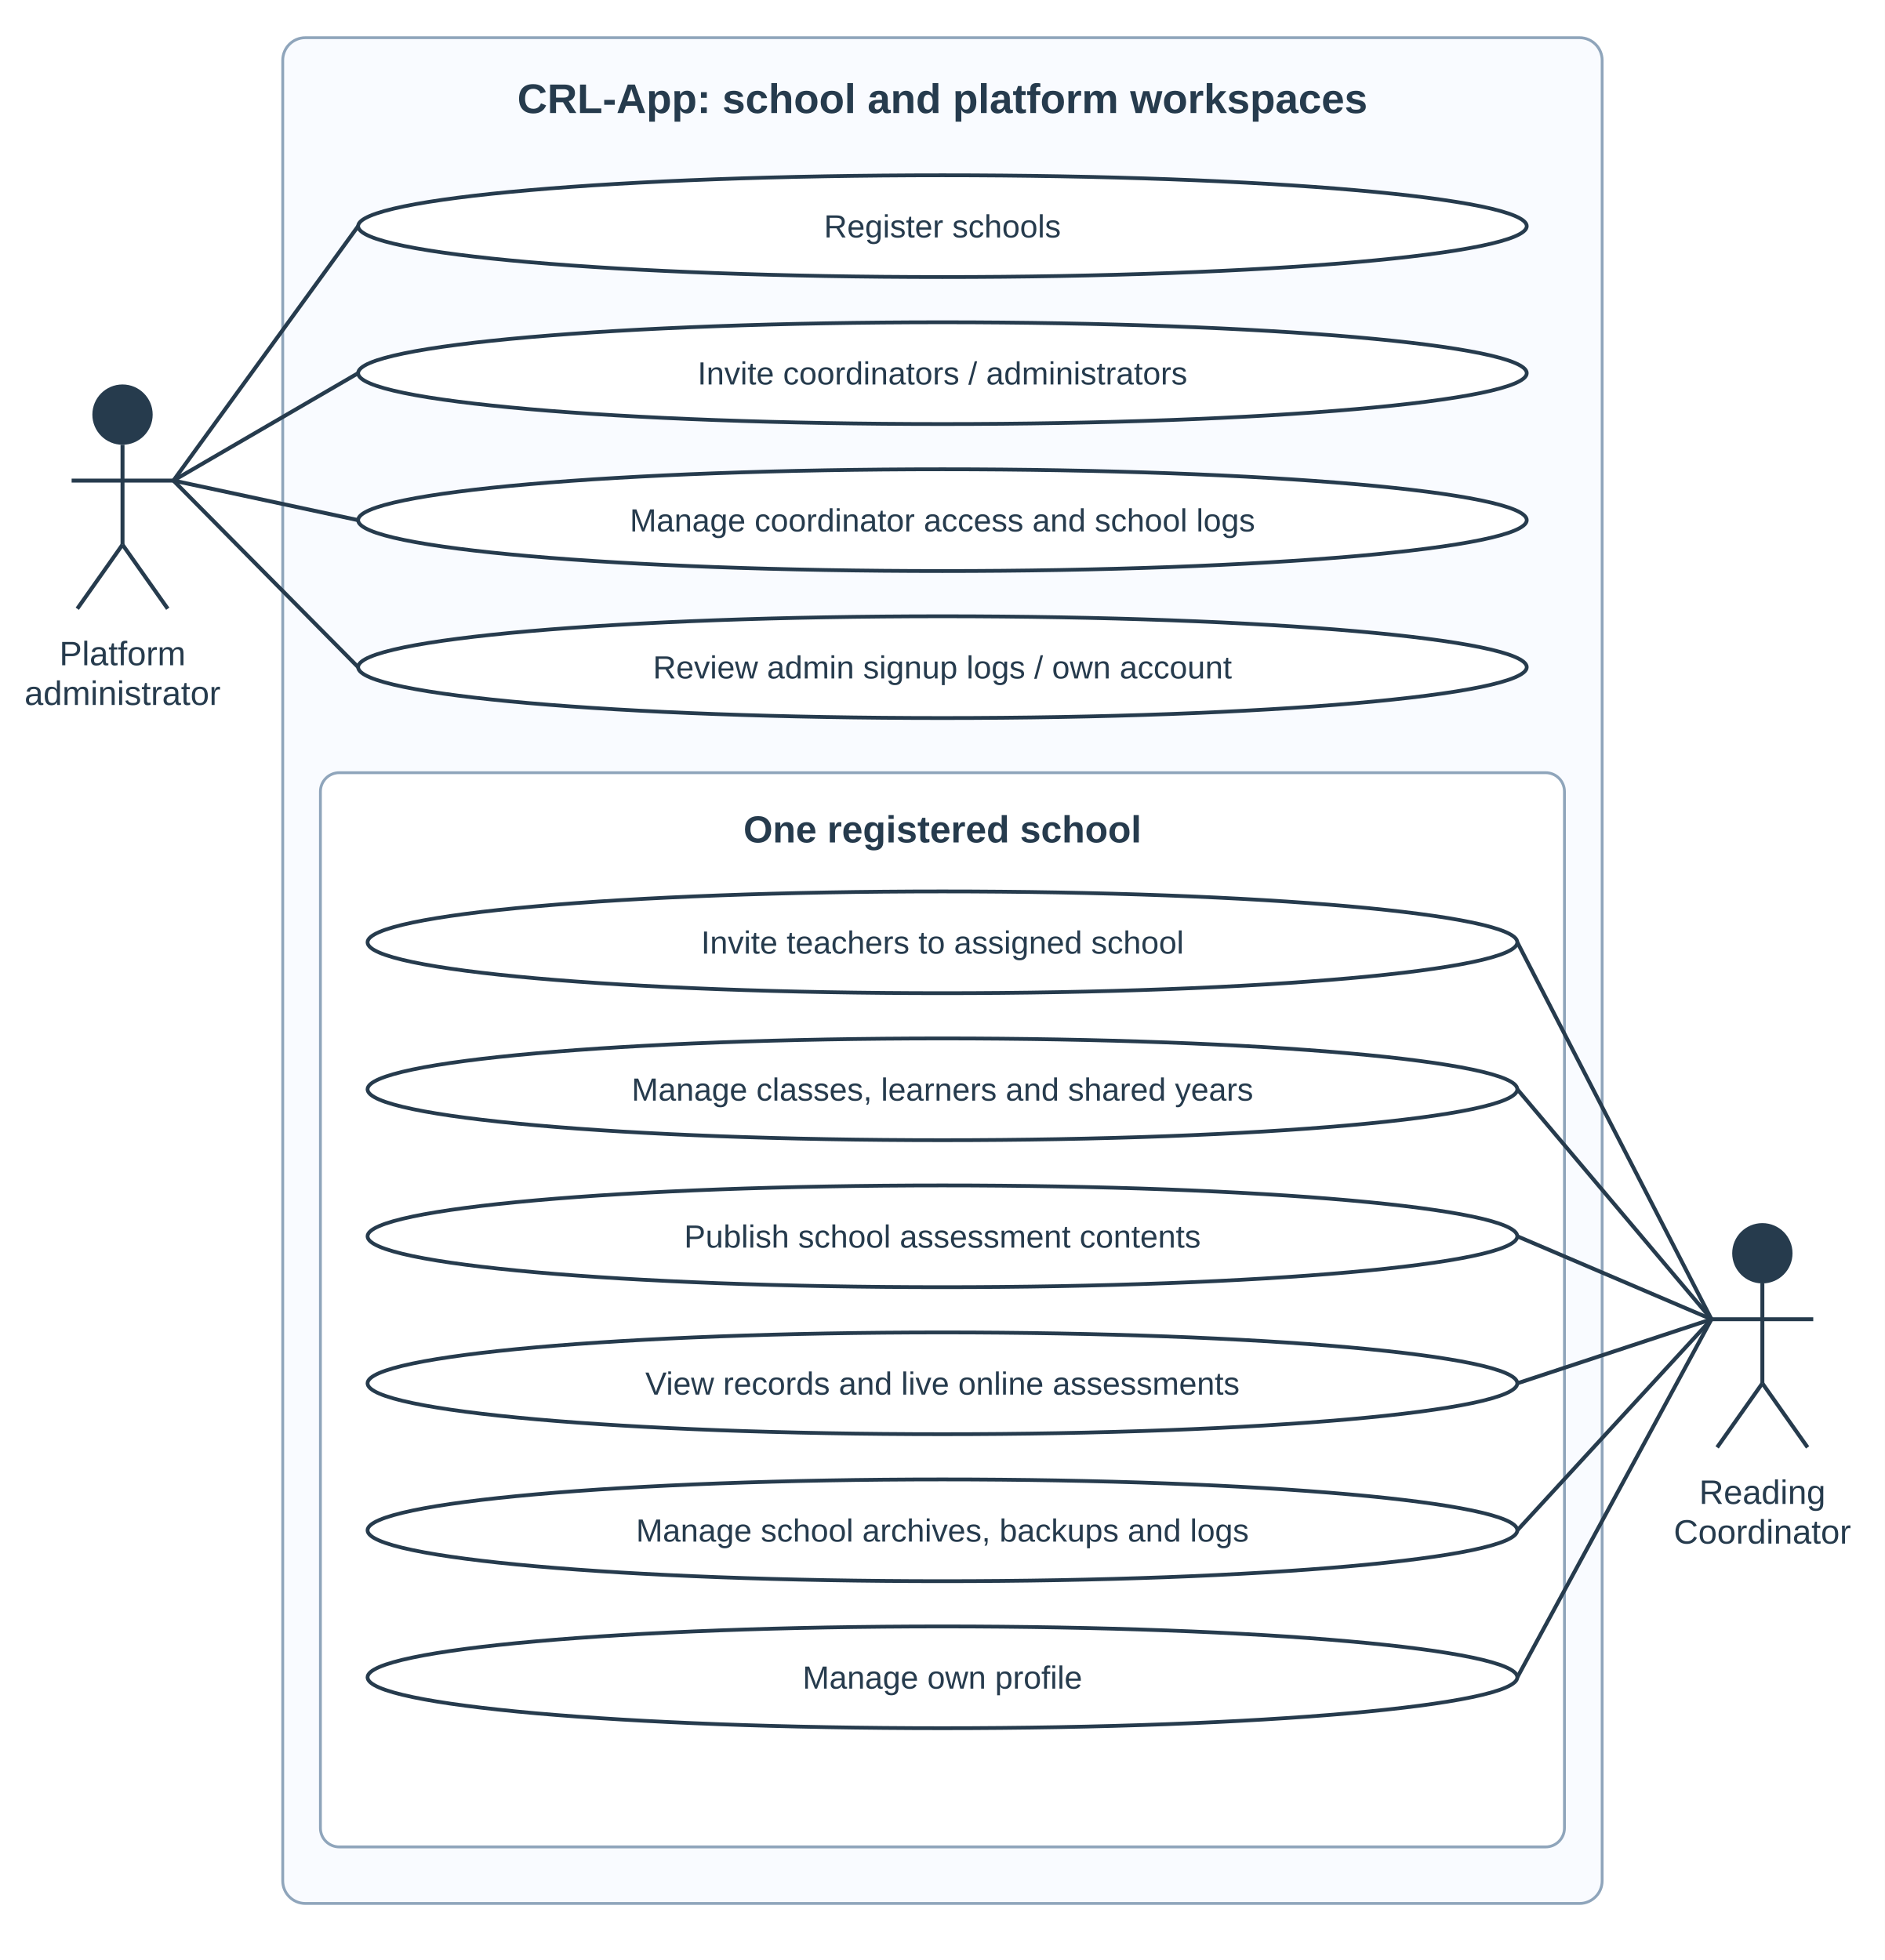
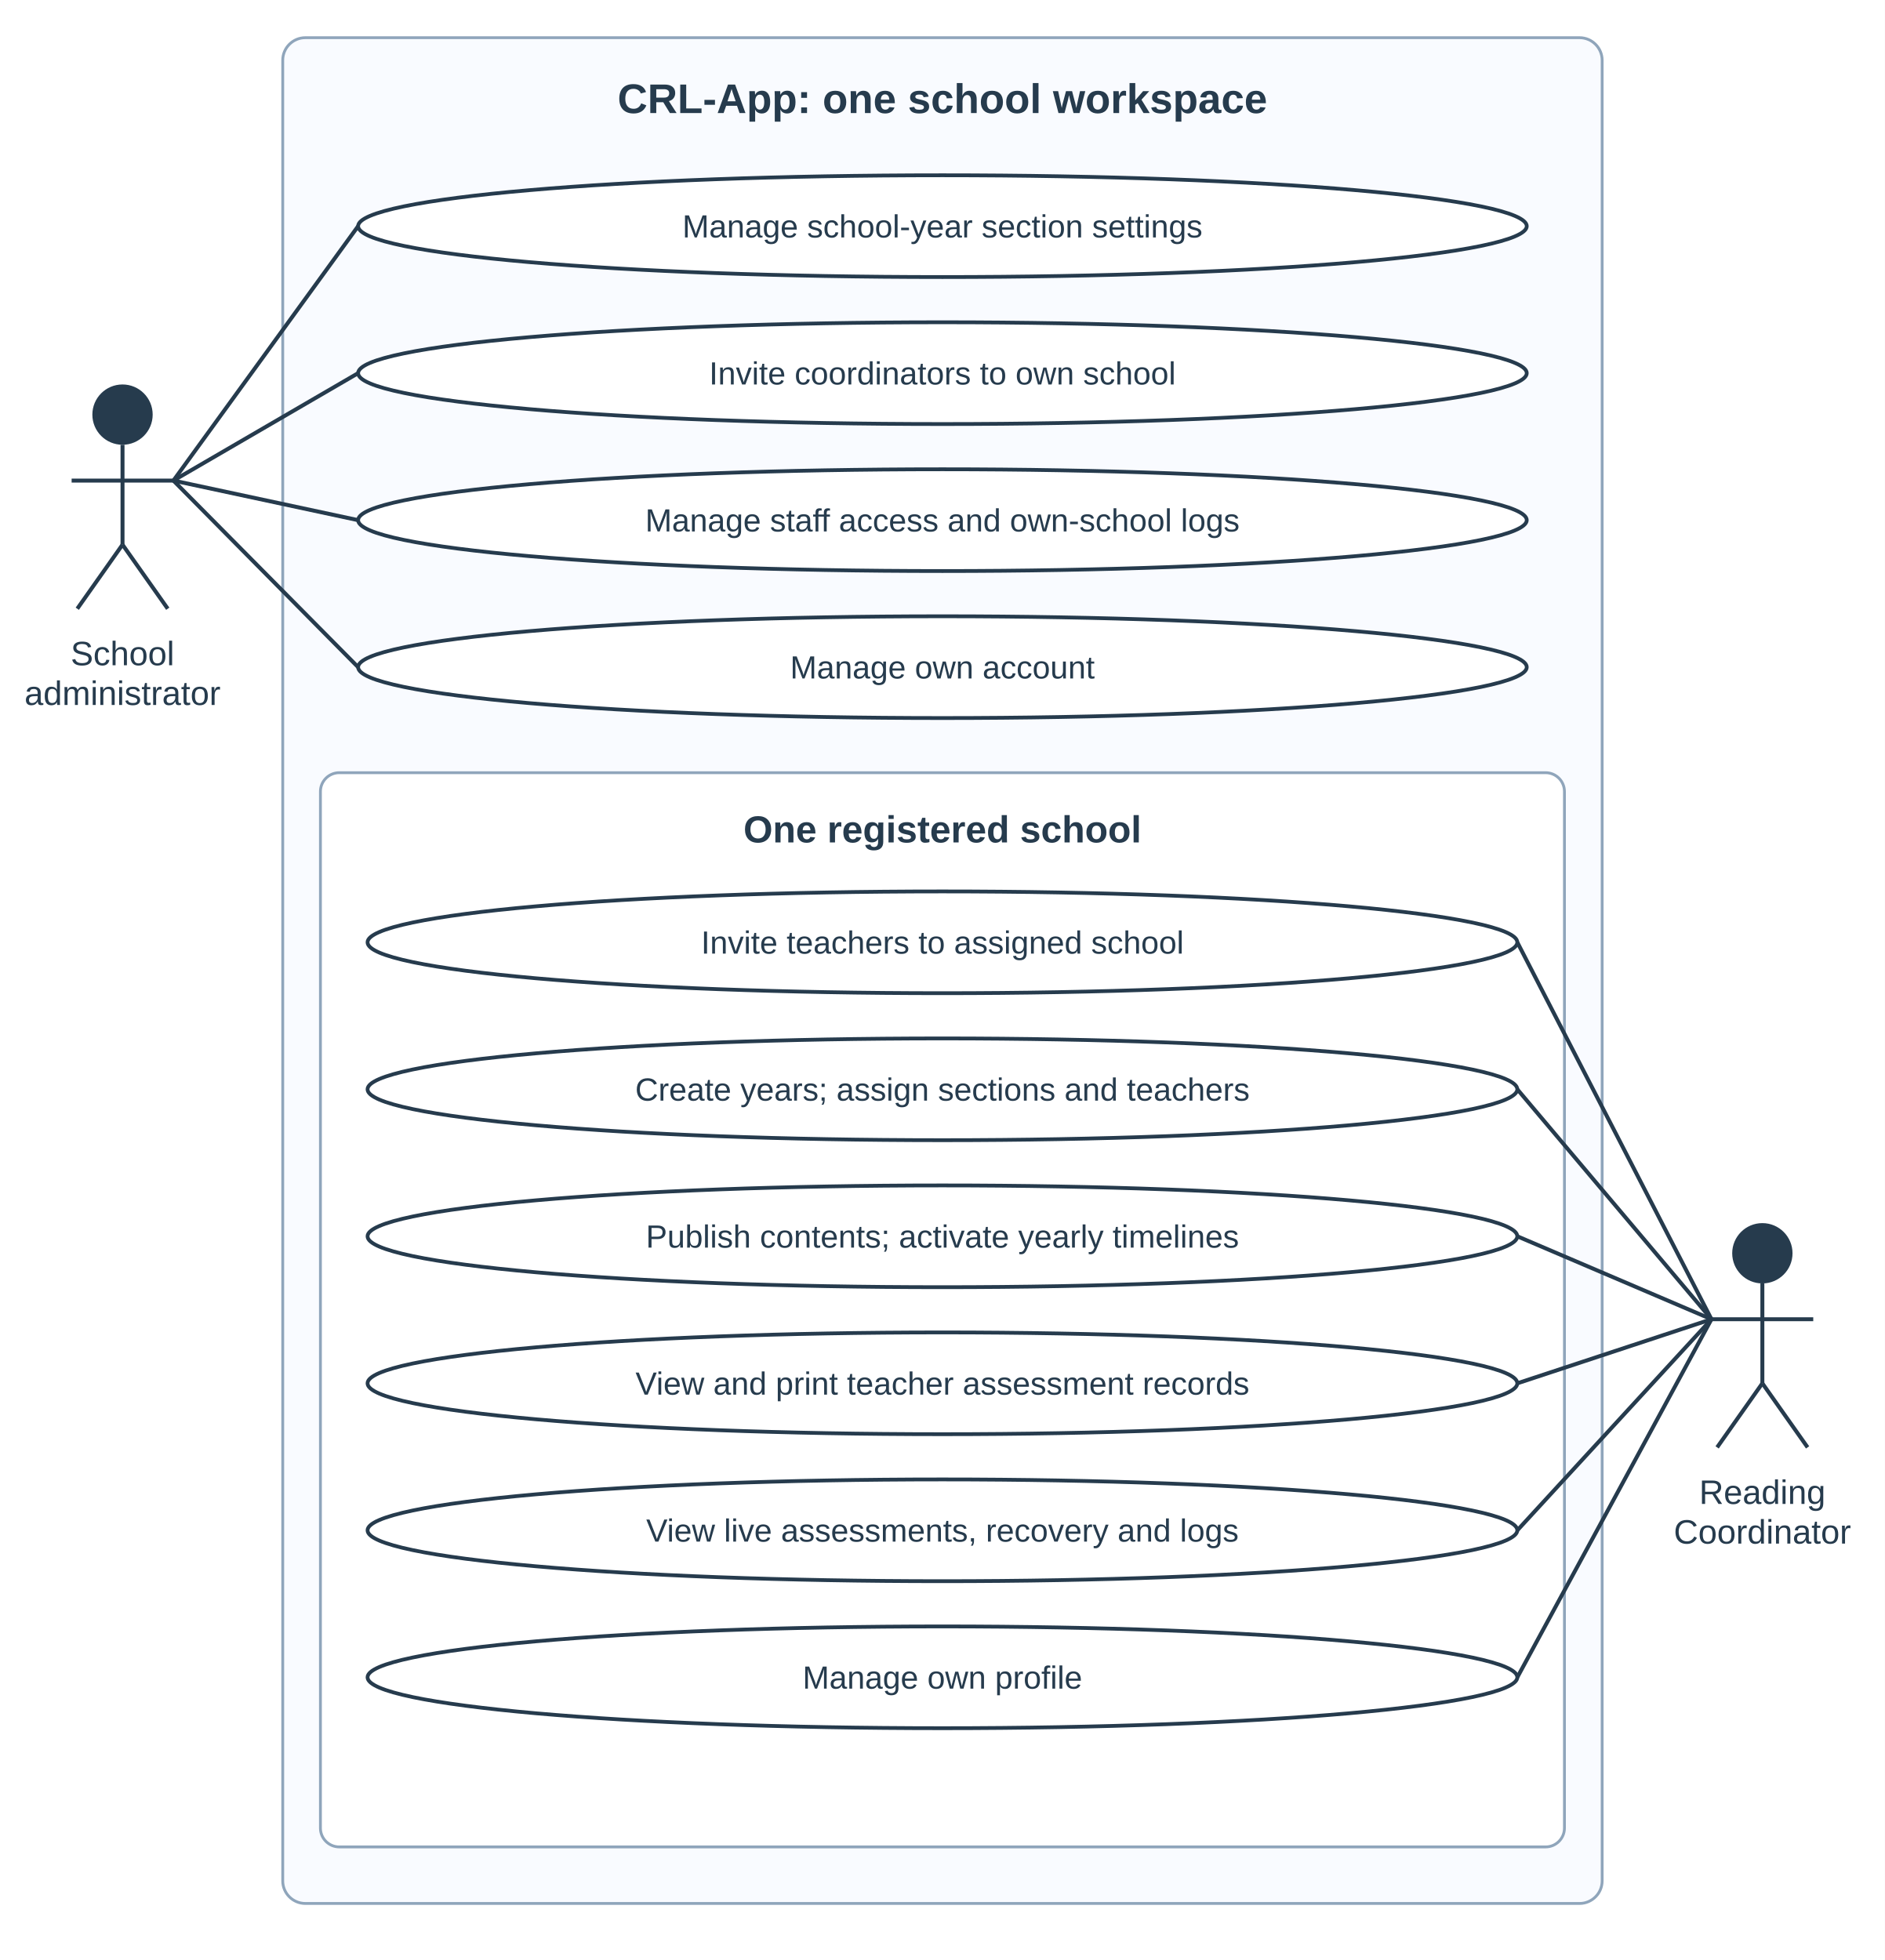
<svg xmlns="http://www.w3.org/2000/svg" width="1000" height="1040" viewBox="0 0 1000 1040">
  <rect width="100%" height="100%" fill="white" />
  <defs>
    <marker id="arrow" viewBox="0 0 12 12" refX="11" refY="6" markerWidth="9" markerHeight="9" orient="auto-start-reverse">
      <path d="M1,1 L11,6 L1,11" fill="none" stroke="#263b4d" stroke-width="1.8" />
    </marker>
  </defs>
  <rect x="150" y="20" width="700" height="990" rx="12" fill="#f9fbff" stroke="#8fa5bb" stroke-width="1.5" />
  <rect x="170" y="410" width="660" height="570" rx="10" fill="#ffffff" stroke="#8fa5bb" stroke-width="1.5" />
  <polyline points="65,236 65,289" fill="none" stroke="#263b4d" stroke-width="2.1" stroke-linejoin="round" />
  <polyline points="38,255 92,255" fill="none" stroke="#263b4d" stroke-width="2.1" stroke-linejoin="round" />
  <polyline points="65,289 41,323" fill="none" stroke="#263b4d" stroke-width="2.1" stroke-linejoin="round" />
  <polyline points="65,289 89,323" fill="none" stroke="#263b4d" stroke-width="2.1" stroke-linejoin="round" />
  <polyline points="92,255 190,120" fill="none" stroke="#263b4d" stroke-width="2.1" stroke-linejoin="round" />
  <polyline points="92,255 190,198" fill="none" stroke="#263b4d" stroke-width="2.1" stroke-linejoin="round" />
  <polyline points="92,255 190,276" fill="none" stroke="#263b4d" stroke-width="2.1" stroke-linejoin="round" />
  <polyline points="92,255 190,354" fill="none" stroke="#263b4d" stroke-width="2.1" stroke-linejoin="round" />
  <polyline points="935,681 935,734" fill="none" stroke="#263b4d" stroke-width="2.1" stroke-linejoin="round" />
  <polyline points="908,700 962,700" fill="none" stroke="#263b4d" stroke-width="2.1" stroke-linejoin="round" />
  <polyline points="935,734 911,768" fill="none" stroke="#263b4d" stroke-width="2.1" stroke-linejoin="round" />
  <polyline points="935,734 959,768" fill="none" stroke="#263b4d" stroke-width="2.1" stroke-linejoin="round" />
  <polyline points="908,700 805,500" fill="none" stroke="#263b4d" stroke-width="2.1" stroke-linejoin="round" />
  <polyline points="908,700 805,578" fill="none" stroke="#263b4d" stroke-width="2.1" stroke-linejoin="round" />
  <polyline points="908,700 805,656" fill="none" stroke="#263b4d" stroke-width="2.1" stroke-linejoin="round" />
  <polyline points="908,700 805,734" fill="none" stroke="#263b4d" stroke-width="2.1" stroke-linejoin="round" />
  <polyline points="908,700 805,812" fill="none" stroke="#263b4d" stroke-width="2.1" stroke-linejoin="round" />
  <polyline points="908,700 805,890" fill="none" stroke="#263b4d" stroke-width="2.1" stroke-linejoin="round" />
-   <text x="500" y="60.0" text-anchor="middle" font-family="Arial,sans-serif" font-size="22" fill="#263b4d" font-weight="bold">CRL-App: school and platform workspaces</text>
+   <text x="500" y="60.0" text-anchor="middle" font-family="Arial,sans-serif" font-size="22" fill="#263b4d" font-weight="bold">CRL-App: one school workspace</text>
  <circle cx="65" cy="220" r="15.0" fill="#263b4d" stroke="#263b4d" stroke-width="2" />
-   <text x="65" y="353.0" text-anchor="middle" font-family="Arial,sans-serif" font-size="18" fill="#263b4d">Platform</text>
+   <text x="65" y="353.0" text-anchor="middle" font-family="Arial,sans-serif" font-size="18" fill="#263b4d">School</text>
  <text x="65" y="374.06" text-anchor="middle" font-family="Arial,sans-serif" font-size="18" fill="#263b4d">administrator</text>
  <ellipse cx="500" cy="120" rx="310.0" ry="27.0" fill="white" stroke="#263b4d" stroke-width="2" />
-   <text x="500" y="126.0" text-anchor="middle" font-family="Arial,sans-serif" font-size="17" fill="#263b4d">Register schools</text>
+   <text x="500" y="126.0" text-anchor="middle" font-family="Arial,sans-serif" font-size="17" fill="#263b4d">Manage school-year section settings</text>
  <ellipse cx="500" cy="198" rx="310.0" ry="27.0" fill="white" stroke="#263b4d" stroke-width="2" />
-   <text x="500" y="204.0" text-anchor="middle" font-family="Arial,sans-serif" font-size="17" fill="#263b4d">Invite coordinators / administrators</text>
+   <text x="500" y="204.0" text-anchor="middle" font-family="Arial,sans-serif" font-size="17" fill="#263b4d">Invite coordinators to own school</text>
  <ellipse cx="500" cy="276" rx="310.0" ry="27.0" fill="white" stroke="#263b4d" stroke-width="2" />
-   <text x="500" y="282.0" text-anchor="middle" font-family="Arial,sans-serif" font-size="17" fill="#263b4d">Manage coordinator access and school logs</text>
+   <text x="500" y="282.0" text-anchor="middle" font-family="Arial,sans-serif" font-size="17" fill="#263b4d">Manage staff access and own-school logs</text>
  <ellipse cx="500" cy="354" rx="310.0" ry="27.0" fill="white" stroke="#263b4d" stroke-width="2" />
-   <text x="500" y="360.0" text-anchor="middle" font-family="Arial,sans-serif" font-size="17" fill="#263b4d">Review admin signup logs / own account</text>
+   <text x="500" y="360.0" text-anchor="middle" font-family="Arial,sans-serif" font-size="17" fill="#263b4d">Manage own account</text>
  <text x="500" y="447.0" text-anchor="middle" font-family="Arial,sans-serif" font-size="20" fill="#263b4d" font-weight="bold">One registered school</text>
  <circle cx="935" cy="665" r="15.0" fill="#263b4d" stroke="#263b4d" stroke-width="2" />
  <text x="935" y="798.0" text-anchor="middle" font-family="Arial,sans-serif" font-size="18" fill="#263b4d">Reading</text>
  <text x="935" y="819.06" text-anchor="middle" font-family="Arial,sans-serif" font-size="18" fill="#263b4d">Coordinator</text>
  <ellipse cx="500" cy="500" rx="305.0" ry="27.0" fill="white" stroke="#263b4d" stroke-width="2" />
  <text x="500" y="506.0" text-anchor="middle" font-family="Arial,sans-serif" font-size="17" fill="#263b4d">Invite teachers to assigned school</text>
  <ellipse cx="500" cy="578" rx="305.0" ry="27.0" fill="white" stroke="#263b4d" stroke-width="2" />
-   <text x="500" y="584.0" text-anchor="middle" font-family="Arial,sans-serif" font-size="17" fill="#263b4d">Manage classes, learners and shared years</text>
+   <text x="500" y="584.0" text-anchor="middle" font-family="Arial,sans-serif" font-size="17" fill="#263b4d">Create years; assign sections and teachers</text>
  <ellipse cx="500" cy="656" rx="305.0" ry="27.0" fill="white" stroke="#263b4d" stroke-width="2" />
-   <text x="500" y="662.0" text-anchor="middle" font-family="Arial,sans-serif" font-size="17" fill="#263b4d">Publish school assessment contents</text>
+   <text x="500" y="662.0" text-anchor="middle" font-family="Arial,sans-serif" font-size="17" fill="#263b4d">Publish contents; activate yearly timelines</text>
  <ellipse cx="500" cy="734" rx="305.0" ry="27.0" fill="white" stroke="#263b4d" stroke-width="2" />
-   <text x="500" y="740.0" text-anchor="middle" font-family="Arial,sans-serif" font-size="17" fill="#263b4d">View records and live online assessments</text>
+   <text x="500" y="740.0" text-anchor="middle" font-family="Arial,sans-serif" font-size="17" fill="#263b4d">View and print teacher assessment records</text>
  <ellipse cx="500" cy="812" rx="305.0" ry="27.0" fill="white" stroke="#263b4d" stroke-width="2" />
-   <text x="500" y="818.0" text-anchor="middle" font-family="Arial,sans-serif" font-size="17" fill="#263b4d">Manage school archives, backups and logs</text>
+   <text x="500" y="818.0" text-anchor="middle" font-family="Arial,sans-serif" font-size="17" fill="#263b4d">View live assessments, recovery and logs</text>
  <ellipse cx="500" cy="890" rx="305.0" ry="27.0" fill="white" stroke="#263b4d" stroke-width="2" />
  <text x="500" y="896.0" text-anchor="middle" font-family="Arial,sans-serif" font-size="17" fill="#263b4d">Manage own profile</text>
</svg>
